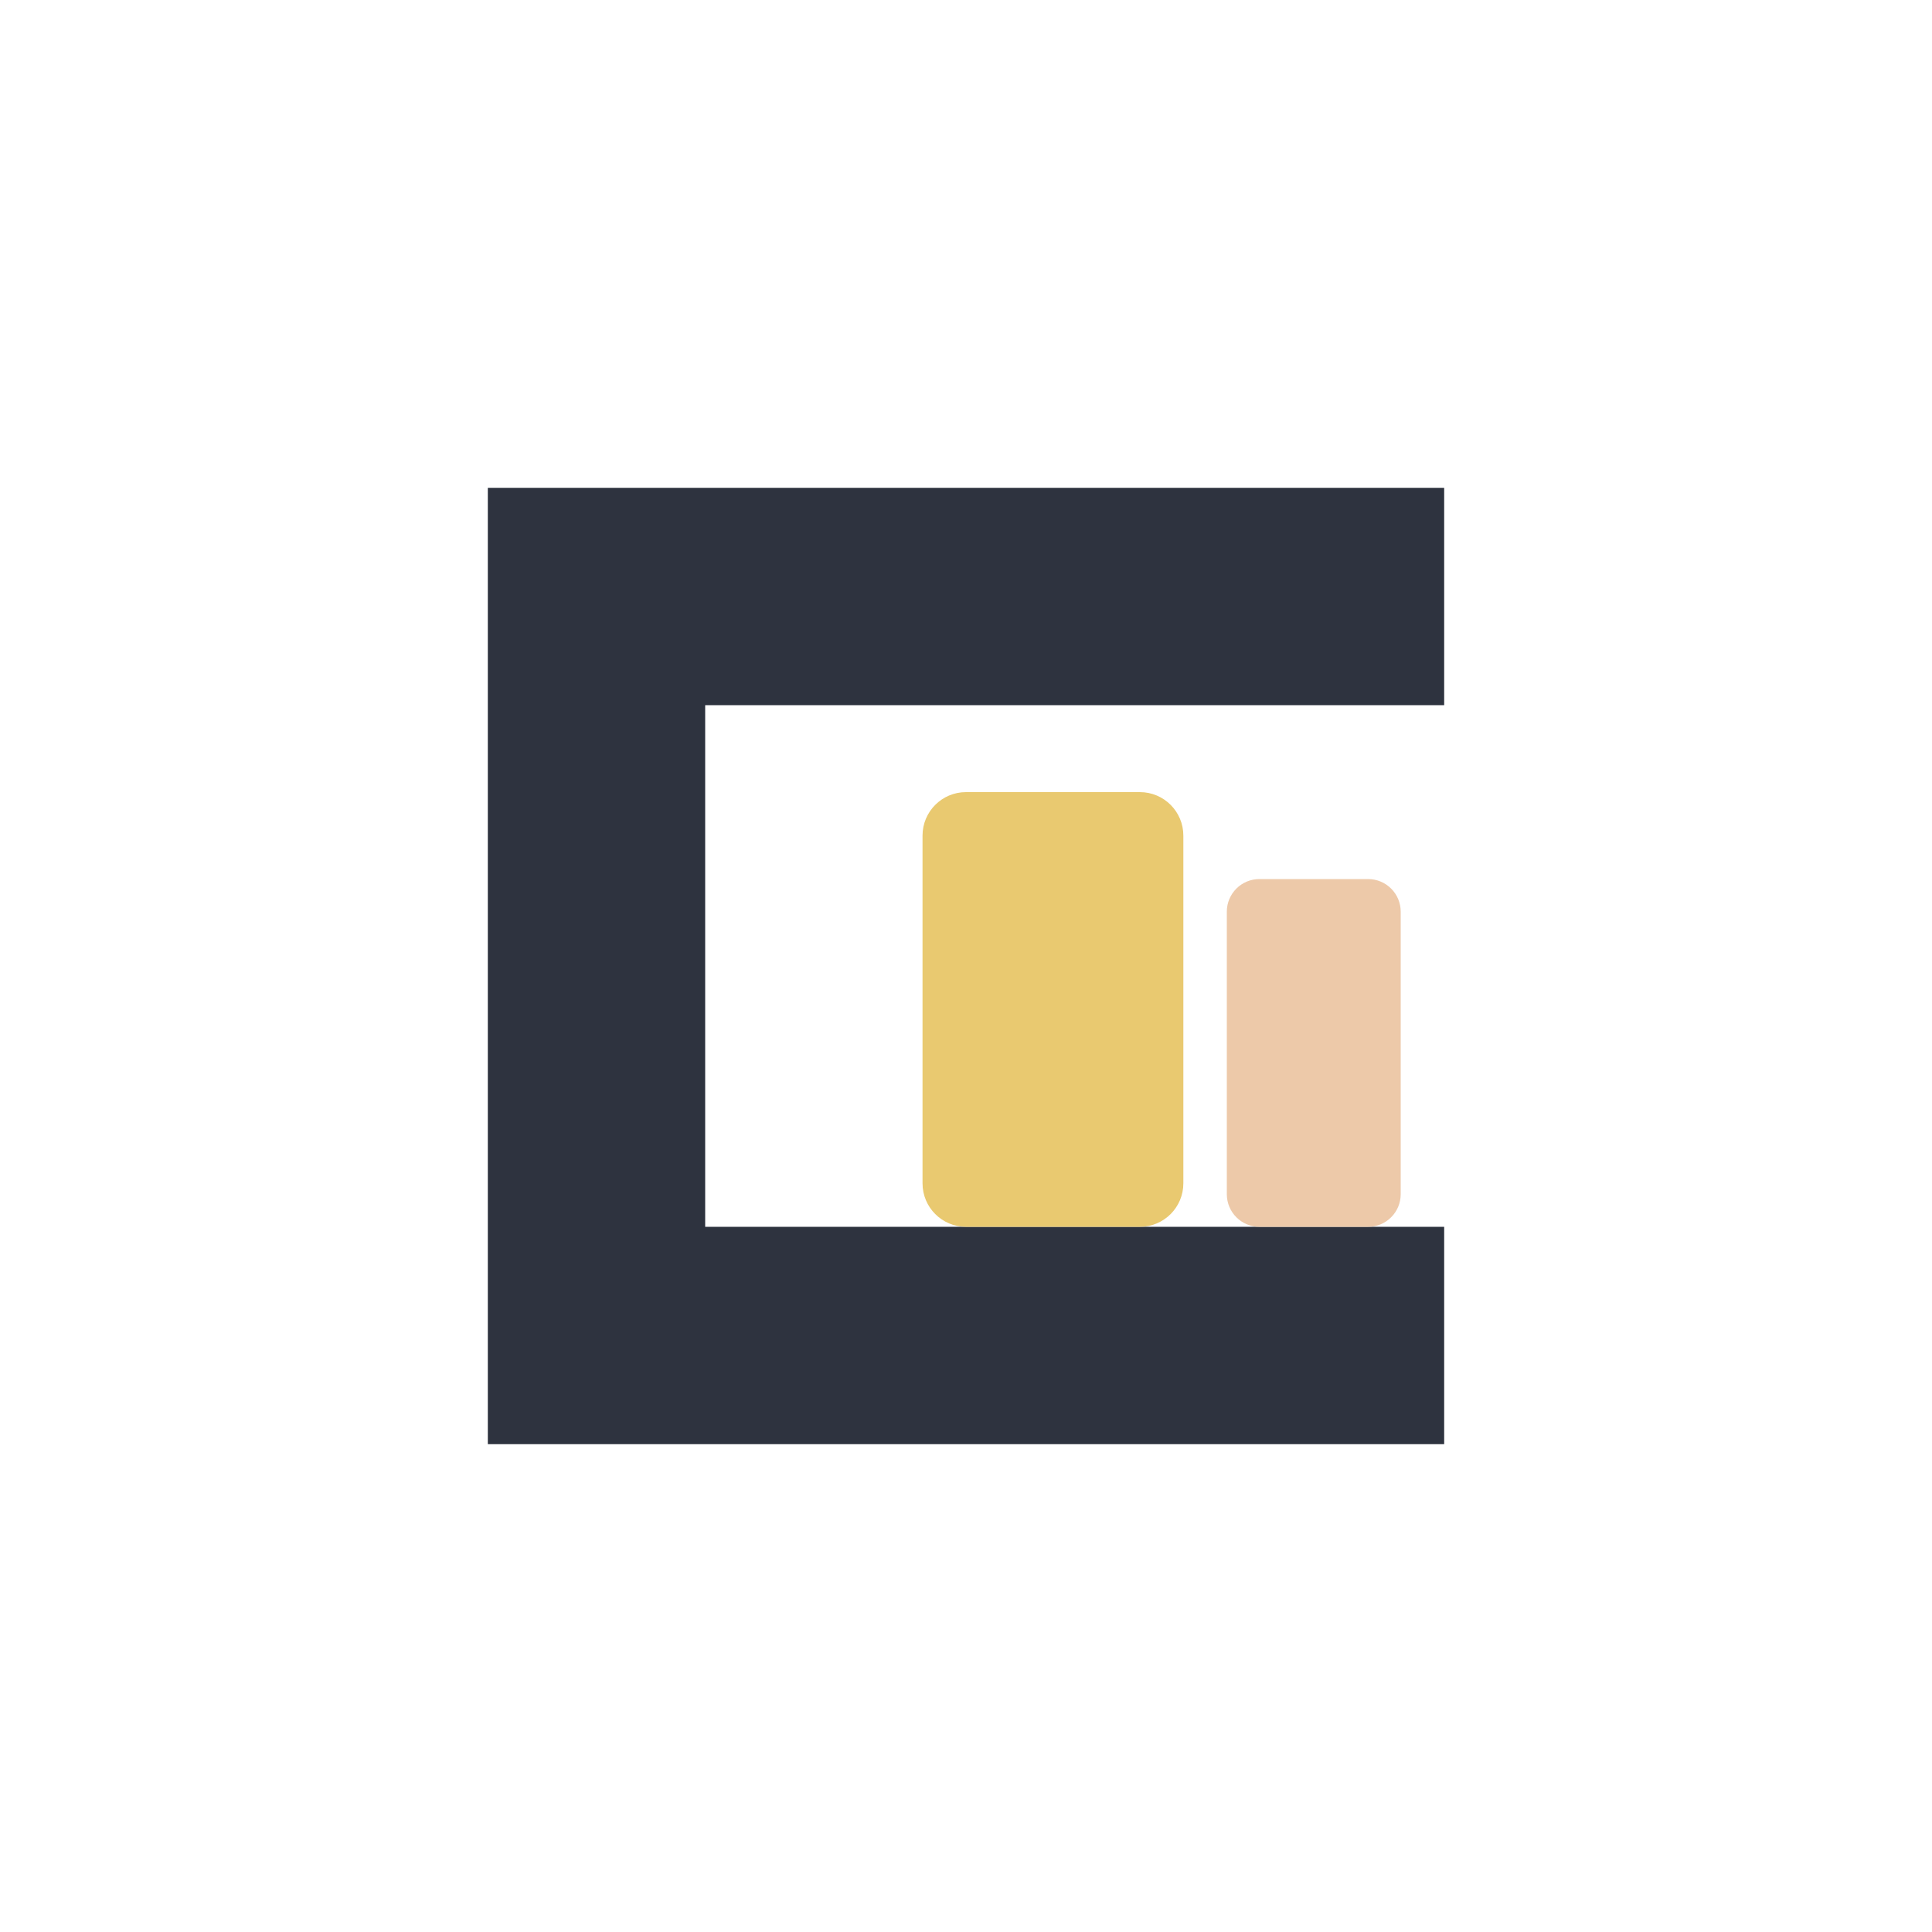
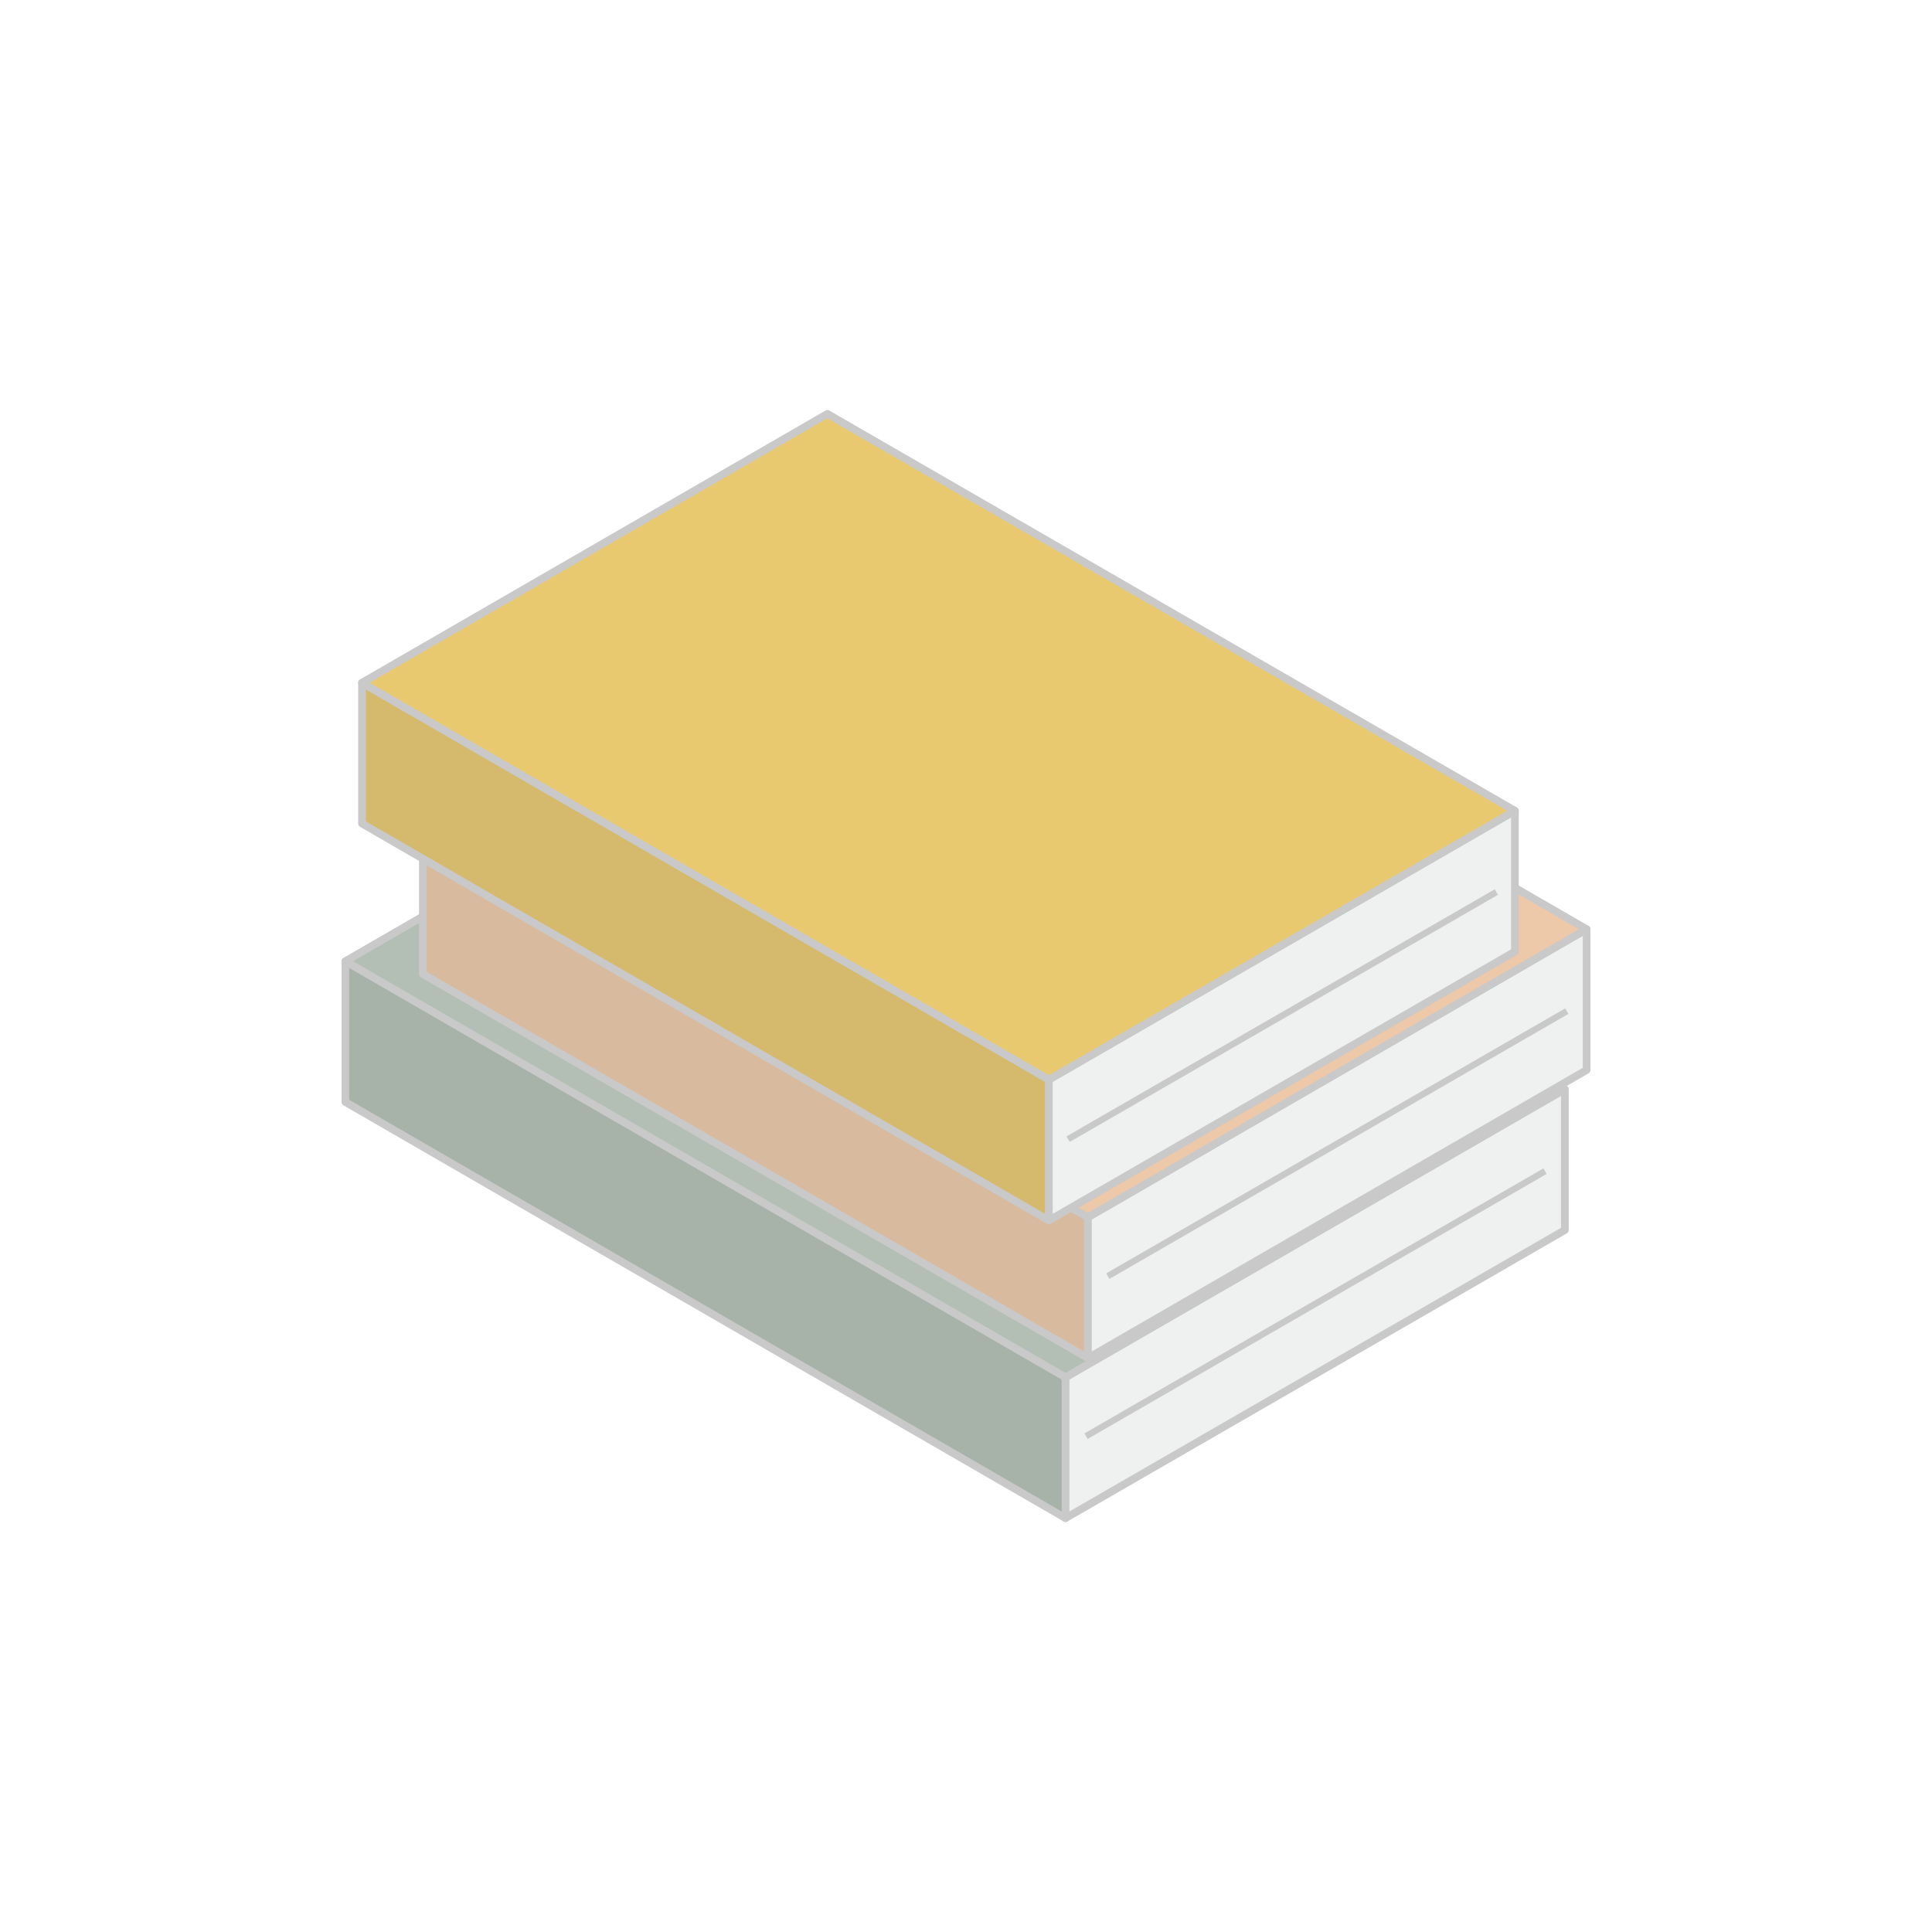
<svg xmlns="http://www.w3.org/2000/svg" viewBox="0 0 1024 1024" width="1024" height="1024">
  <rect width="1024" height="1024" fill="#FFFFFF" />
-   <g transform="translate(143.36 143.36) scale(11.52)">
-     <path fill="#2E333F" d="M10 10H54V20H20V44H54V54H10Z" />
-     <rect fill="#E9C970" x="30" y="24" width="12" height="20" rx="2" />
-     <rect fill="#EDC9A9" x="44" y="28" width="8" height="16" rx="1.5" />
-   </g>
+   <svg x="143.36" y="143.36" width="737.28" height="737.28" viewBox="-8.96 -8.49 21.73 21.73">
+     <g stroke="#C8C9C8" stroke-width="0.12" stroke-linejoin="round">
+       <polygon fill="#A7B2A8" points="-7.79,4.5 3.46,11 3.46,8.8 -7.79,2.3" />
+       <polygon fill="#EFF1F1" points="11.26,6.5 3.46,11 3.46,8.8 11.26,4.3" />
+       <polygon fill="#B3BFB5" points="0,-2.2 11.26,4.3 3.46,8.8 -7.79,2.3" />
+       <line x1="10.95" y1="5.58" x2="3.78" y2="9.72" stroke-width="0.1" />
+       <polygon fill="#D8BA9E" points="-6.58,2.5 3.81,8.5 3.81,6.3 -6.58,0.3" />
+       <polygon fill="#EFF1F1" points="11.6,4 3.81,8.5 3.81,6.3 11.6,1.8" />
+       <polygon fill="#EDC9A9" points="1.21,-4.2 11.6,1.8 3.81,6.3 -6.58,0.3" />
+       <line x1="11.29" y1="3.08" x2="4.12" y2="7.22" stroke-width="0.1" />
+       <polygon fill="#D5BA6E" points="-7.53,0.15 3.2,6.35 3.2,4.15 -7.53,-2.05" />
+       <polygon fill="#EFF1F1" points="10.48,2.15 3.2,6.35 3.2,4.15 10.48,-0.05" />
+       <polygon fill="#E9C970" points="-0.26,-6.25 10.48,-0.05 3.2,4.15 -7.53,-2.05" />
+       <line x1="10.19" y1="1.22" x2="3.5" y2="5.08" stroke-width="0.1" />
+     </g>
+   </svg>
</svg>
